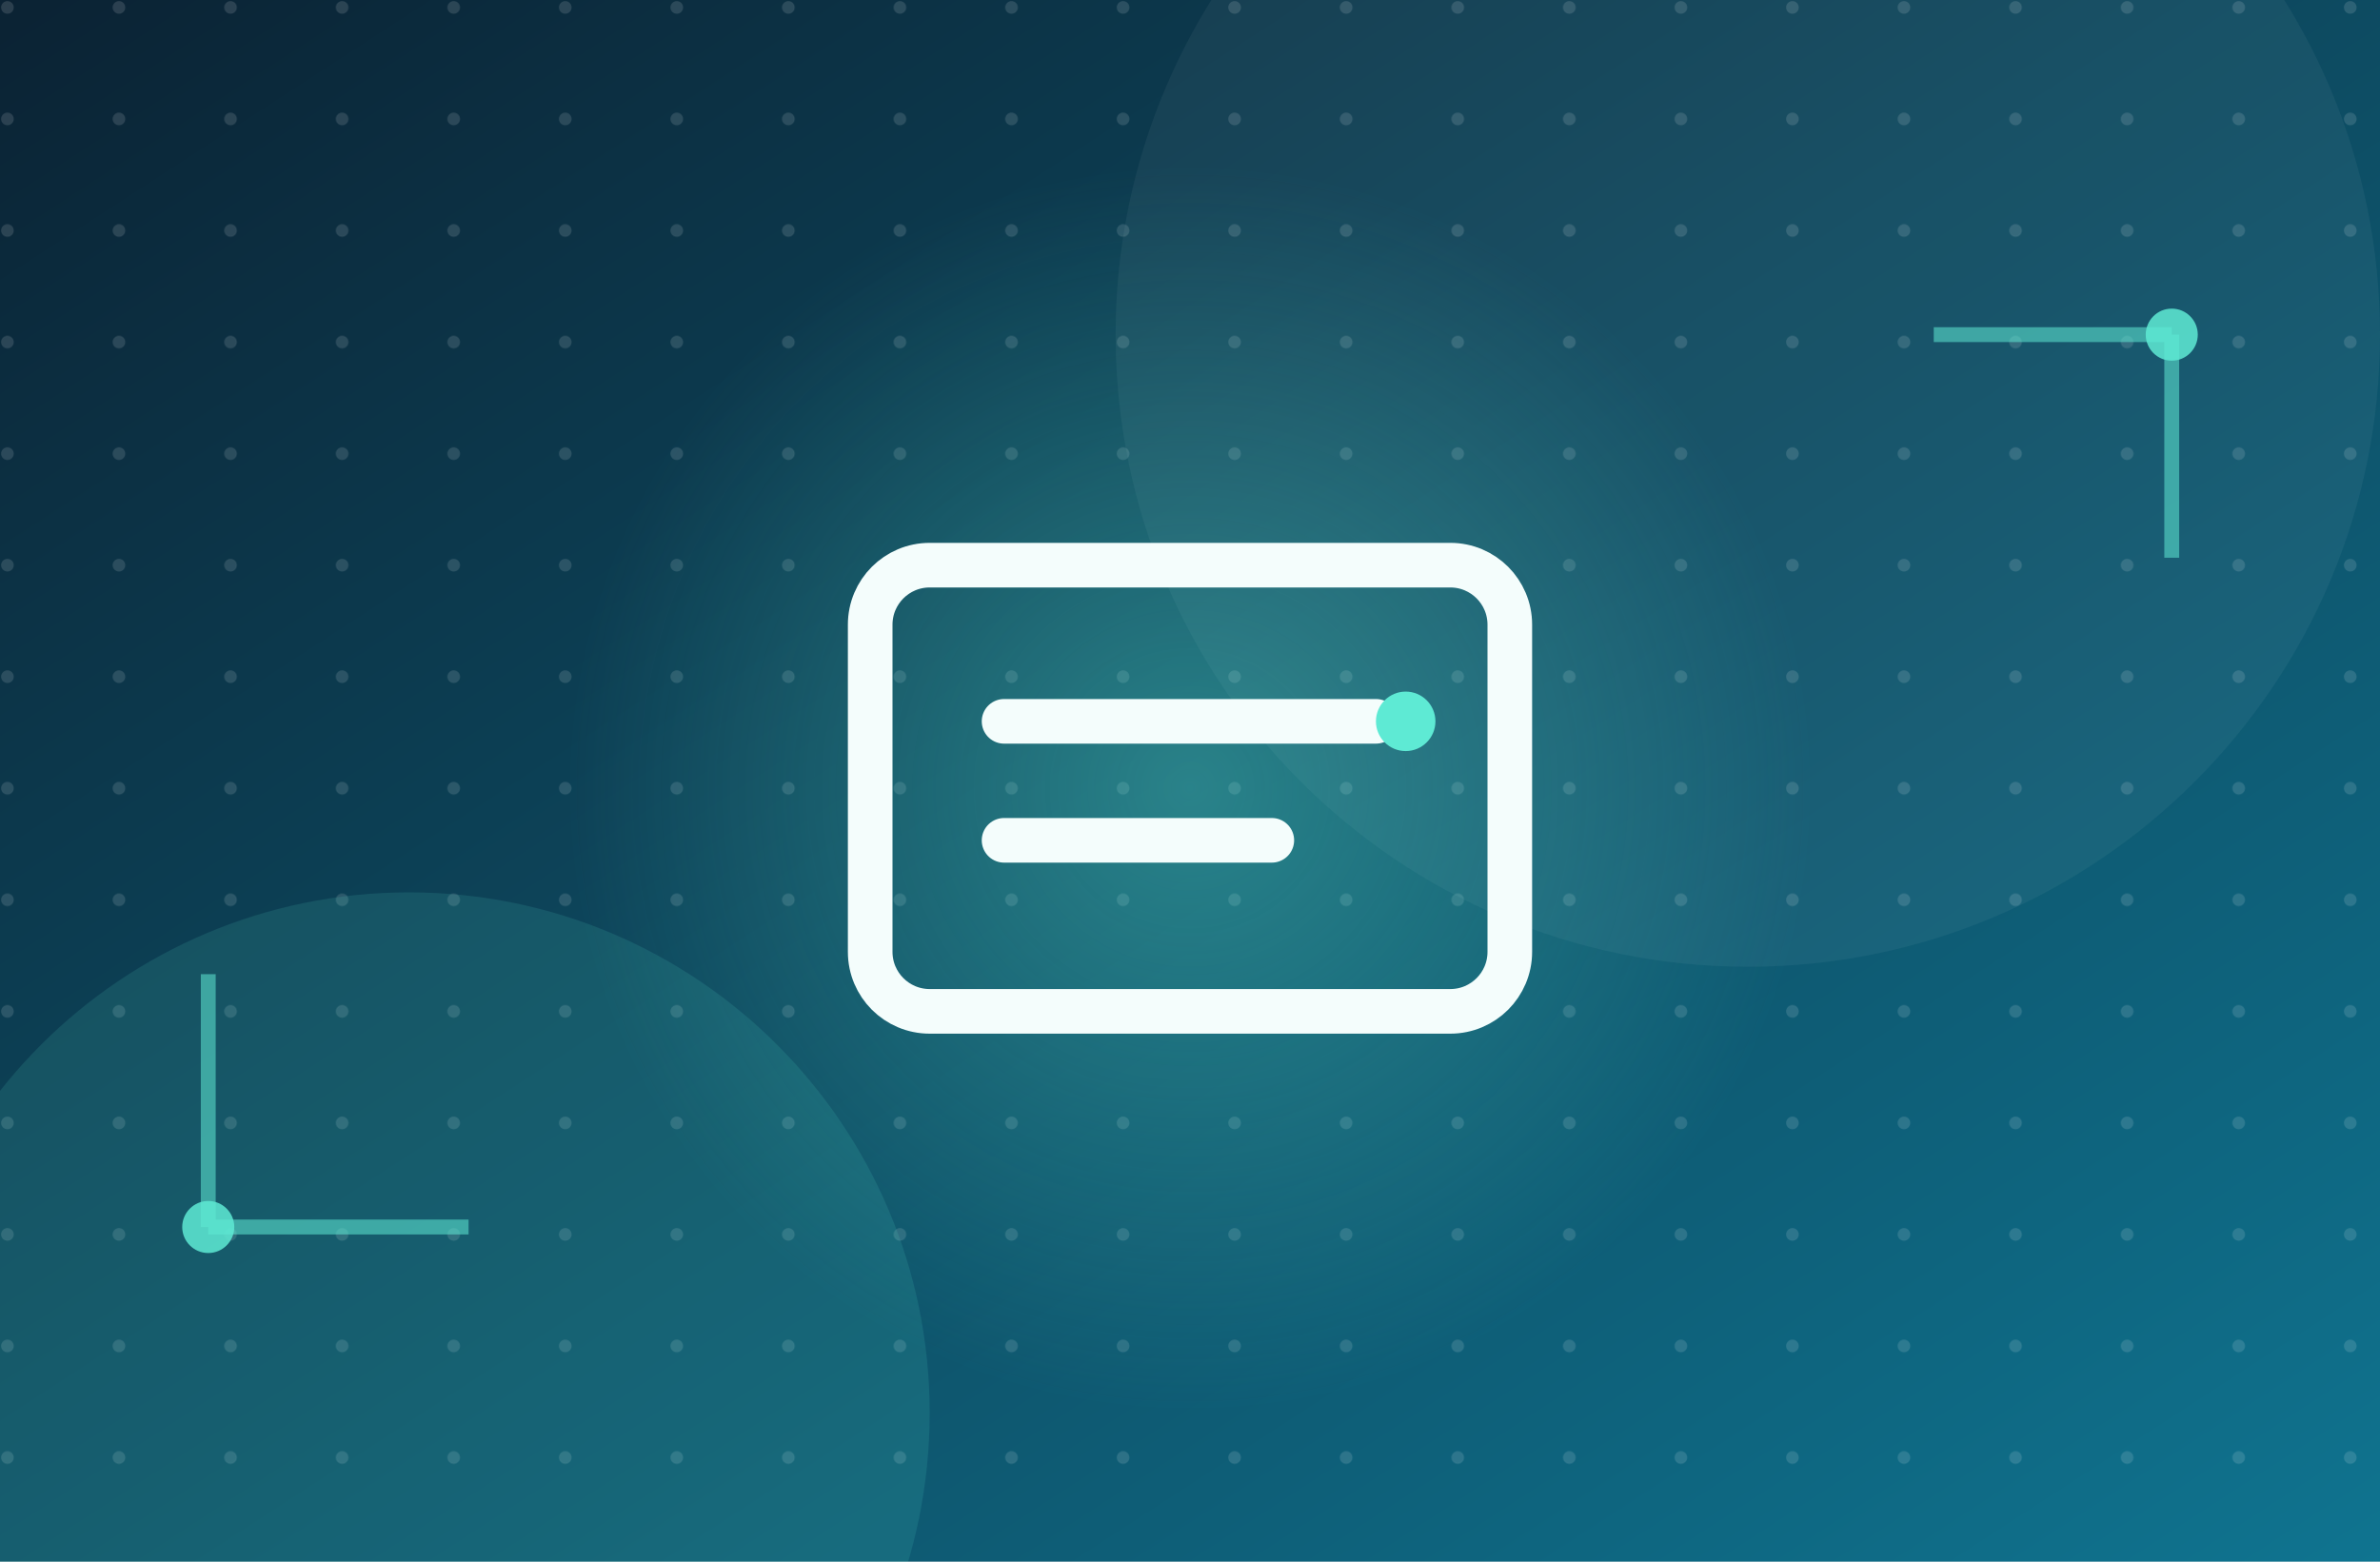
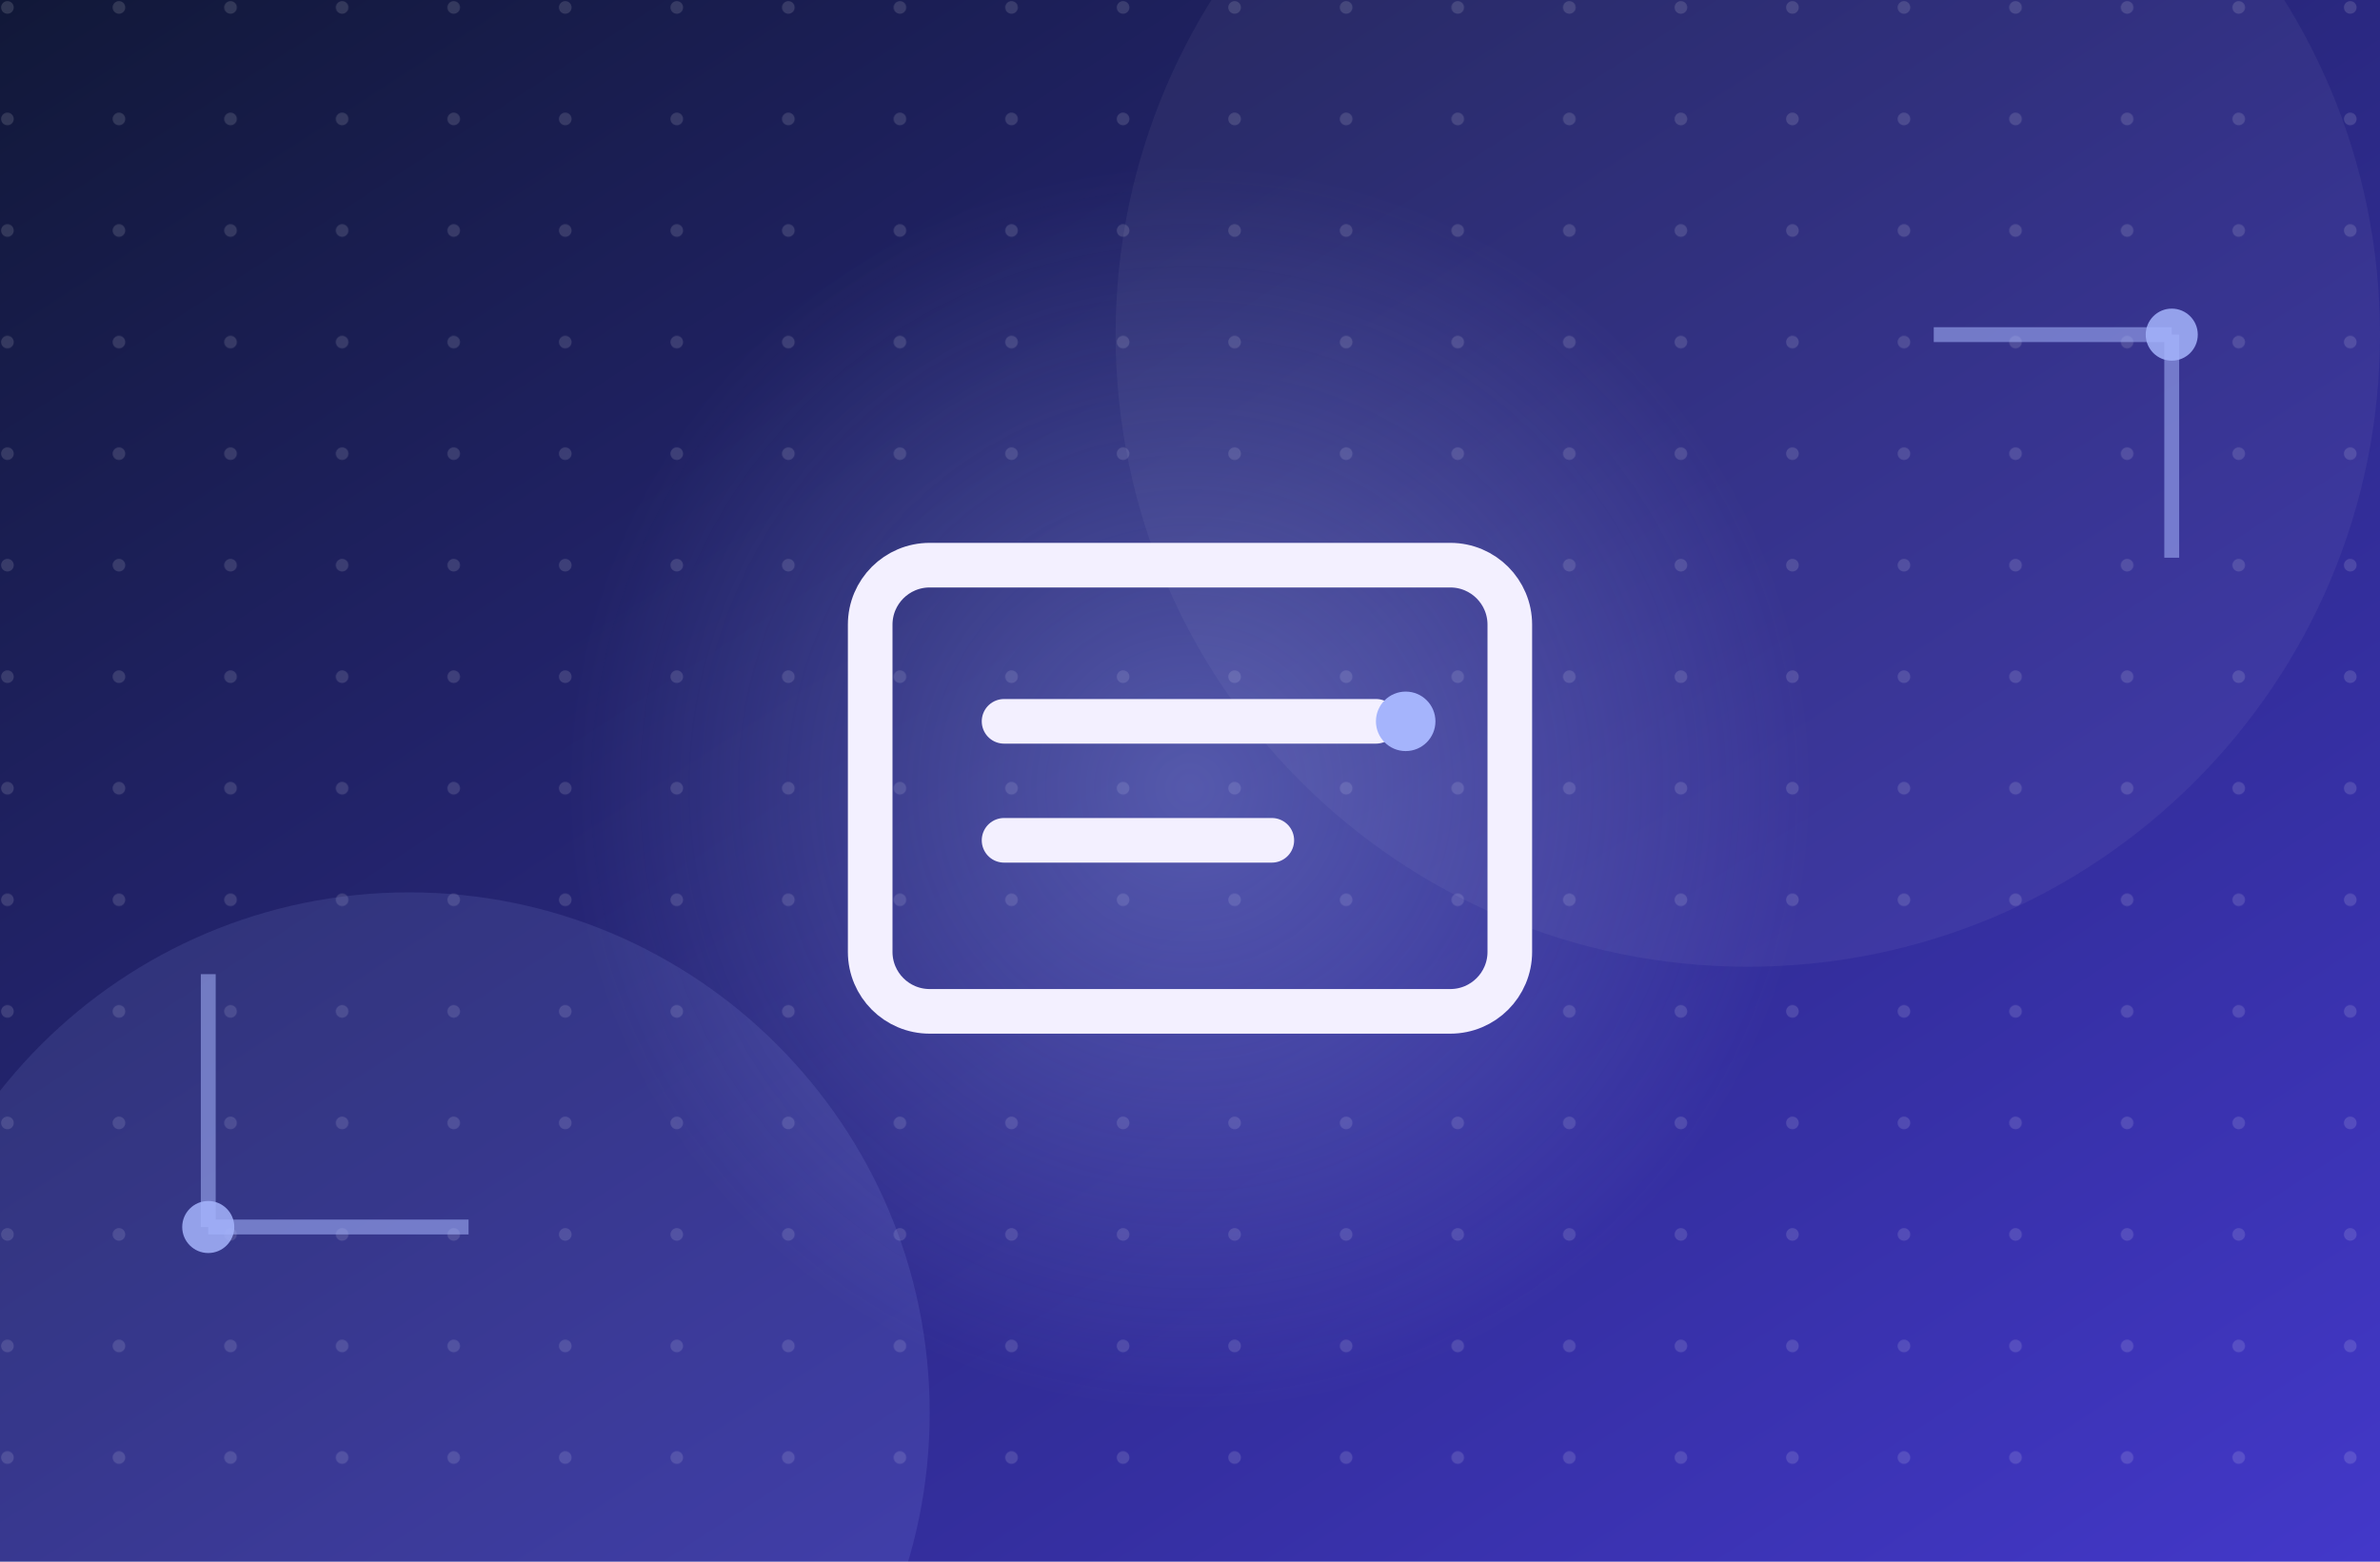
<svg xmlns="http://www.w3.org/2000/svg" viewBox="0 0 640 420" role="img" aria-label="رسم توضيحي لقسم قسم تقني">
  <defs>
    <linearGradient id="bg" x1="0" y1="0" x2="1" y2="1">
-       <stop offset="0" stop-color="#0b2233" />
-       <stop offset="1" stop-color="#0f7490" />
+       <stop offset="0" stop-color="#111838" />
+       <stop offset="1" stop-color="#4338ca" />
    </linearGradient>
    <pattern id="dots" width="30" height="30" patternUnits="userSpaceOnUse">
      <circle cx="2" cy="2" r="1.7" fill="#ffffff" opacity="0.13" />
    </pattern>
    <radialGradient id="glow" cx="0.5" cy="0.5" r="0.5">
-       <stop offset="0" stop-color="#5eead4" stop-opacity="0.35" />
-       <stop offset="1" stop-color="#5eead4" stop-opacity="0" />
+       <stop offset="0" stop-color="#a5b4fc" stop-opacity="0.35" />
+       <stop offset="1" stop-color="#a5b4fc" stop-opacity="0" />
    </radialGradient>
  </defs>
  <rect width="640" height="420" fill="url(#bg)" />
  <rect width="640" height="420" fill="url(#dots)" />
  <circle cx="470" cy="90" r="170" fill="#ffffff" opacity="0.05" />
-   <circle cx="110" cy="380" r="140" fill="#5eead4" opacity="0.12" />
+   <circle cx="110" cy="380" r="140" fill="#a5b4fc" opacity="0.12" />
  <circle cx="320" cy="212" r="168" fill="url(#glow)" />
-   <g transform="translate(320 212)" fill="none" stroke="#f4fdfc" stroke-width="12" stroke-linecap="round" stroke-linejoin="round">
+   <g transform="translate(320 212)" fill="none" stroke="#f3f0ff" stroke-width="12" stroke-linecap="round" stroke-linejoin="round">
    <rect x="-86" y="-60" width="172" height="120" rx="16" />
    <path d="M-50 -18 H50 M-50 14 H22" />
-     <circle cx="58" cy="-18" r="8" fill="#5eead4" stroke="none" />
+     <circle cx="58" cy="-18" r="8" fill="#a5b4fc" stroke="none" />
  </g>
-   <g fill="none" stroke="#5eead4" stroke-width="4" opacity="0.55">
+   <g fill="none" stroke="#a5b4fc" stroke-width="4" opacity="0.55">
    <path d="M56 330 H126 M56 330 V262" />
    <path d="M584 90 H520 M584 90 V150" />
  </g>
-   <circle cx="56" cy="330" r="7" fill="#5eead4" opacity="0.85" />
-   <circle cx="584" cy="90" r="7" fill="#5eead4" opacity="0.85" />
+   <circle cx="56" cy="330" r="7" fill="#a5b4fc" opacity="0.85" />
+   <circle cx="584" cy="90" r="7" fill="#a5b4fc" opacity="0.85" />
</svg>
